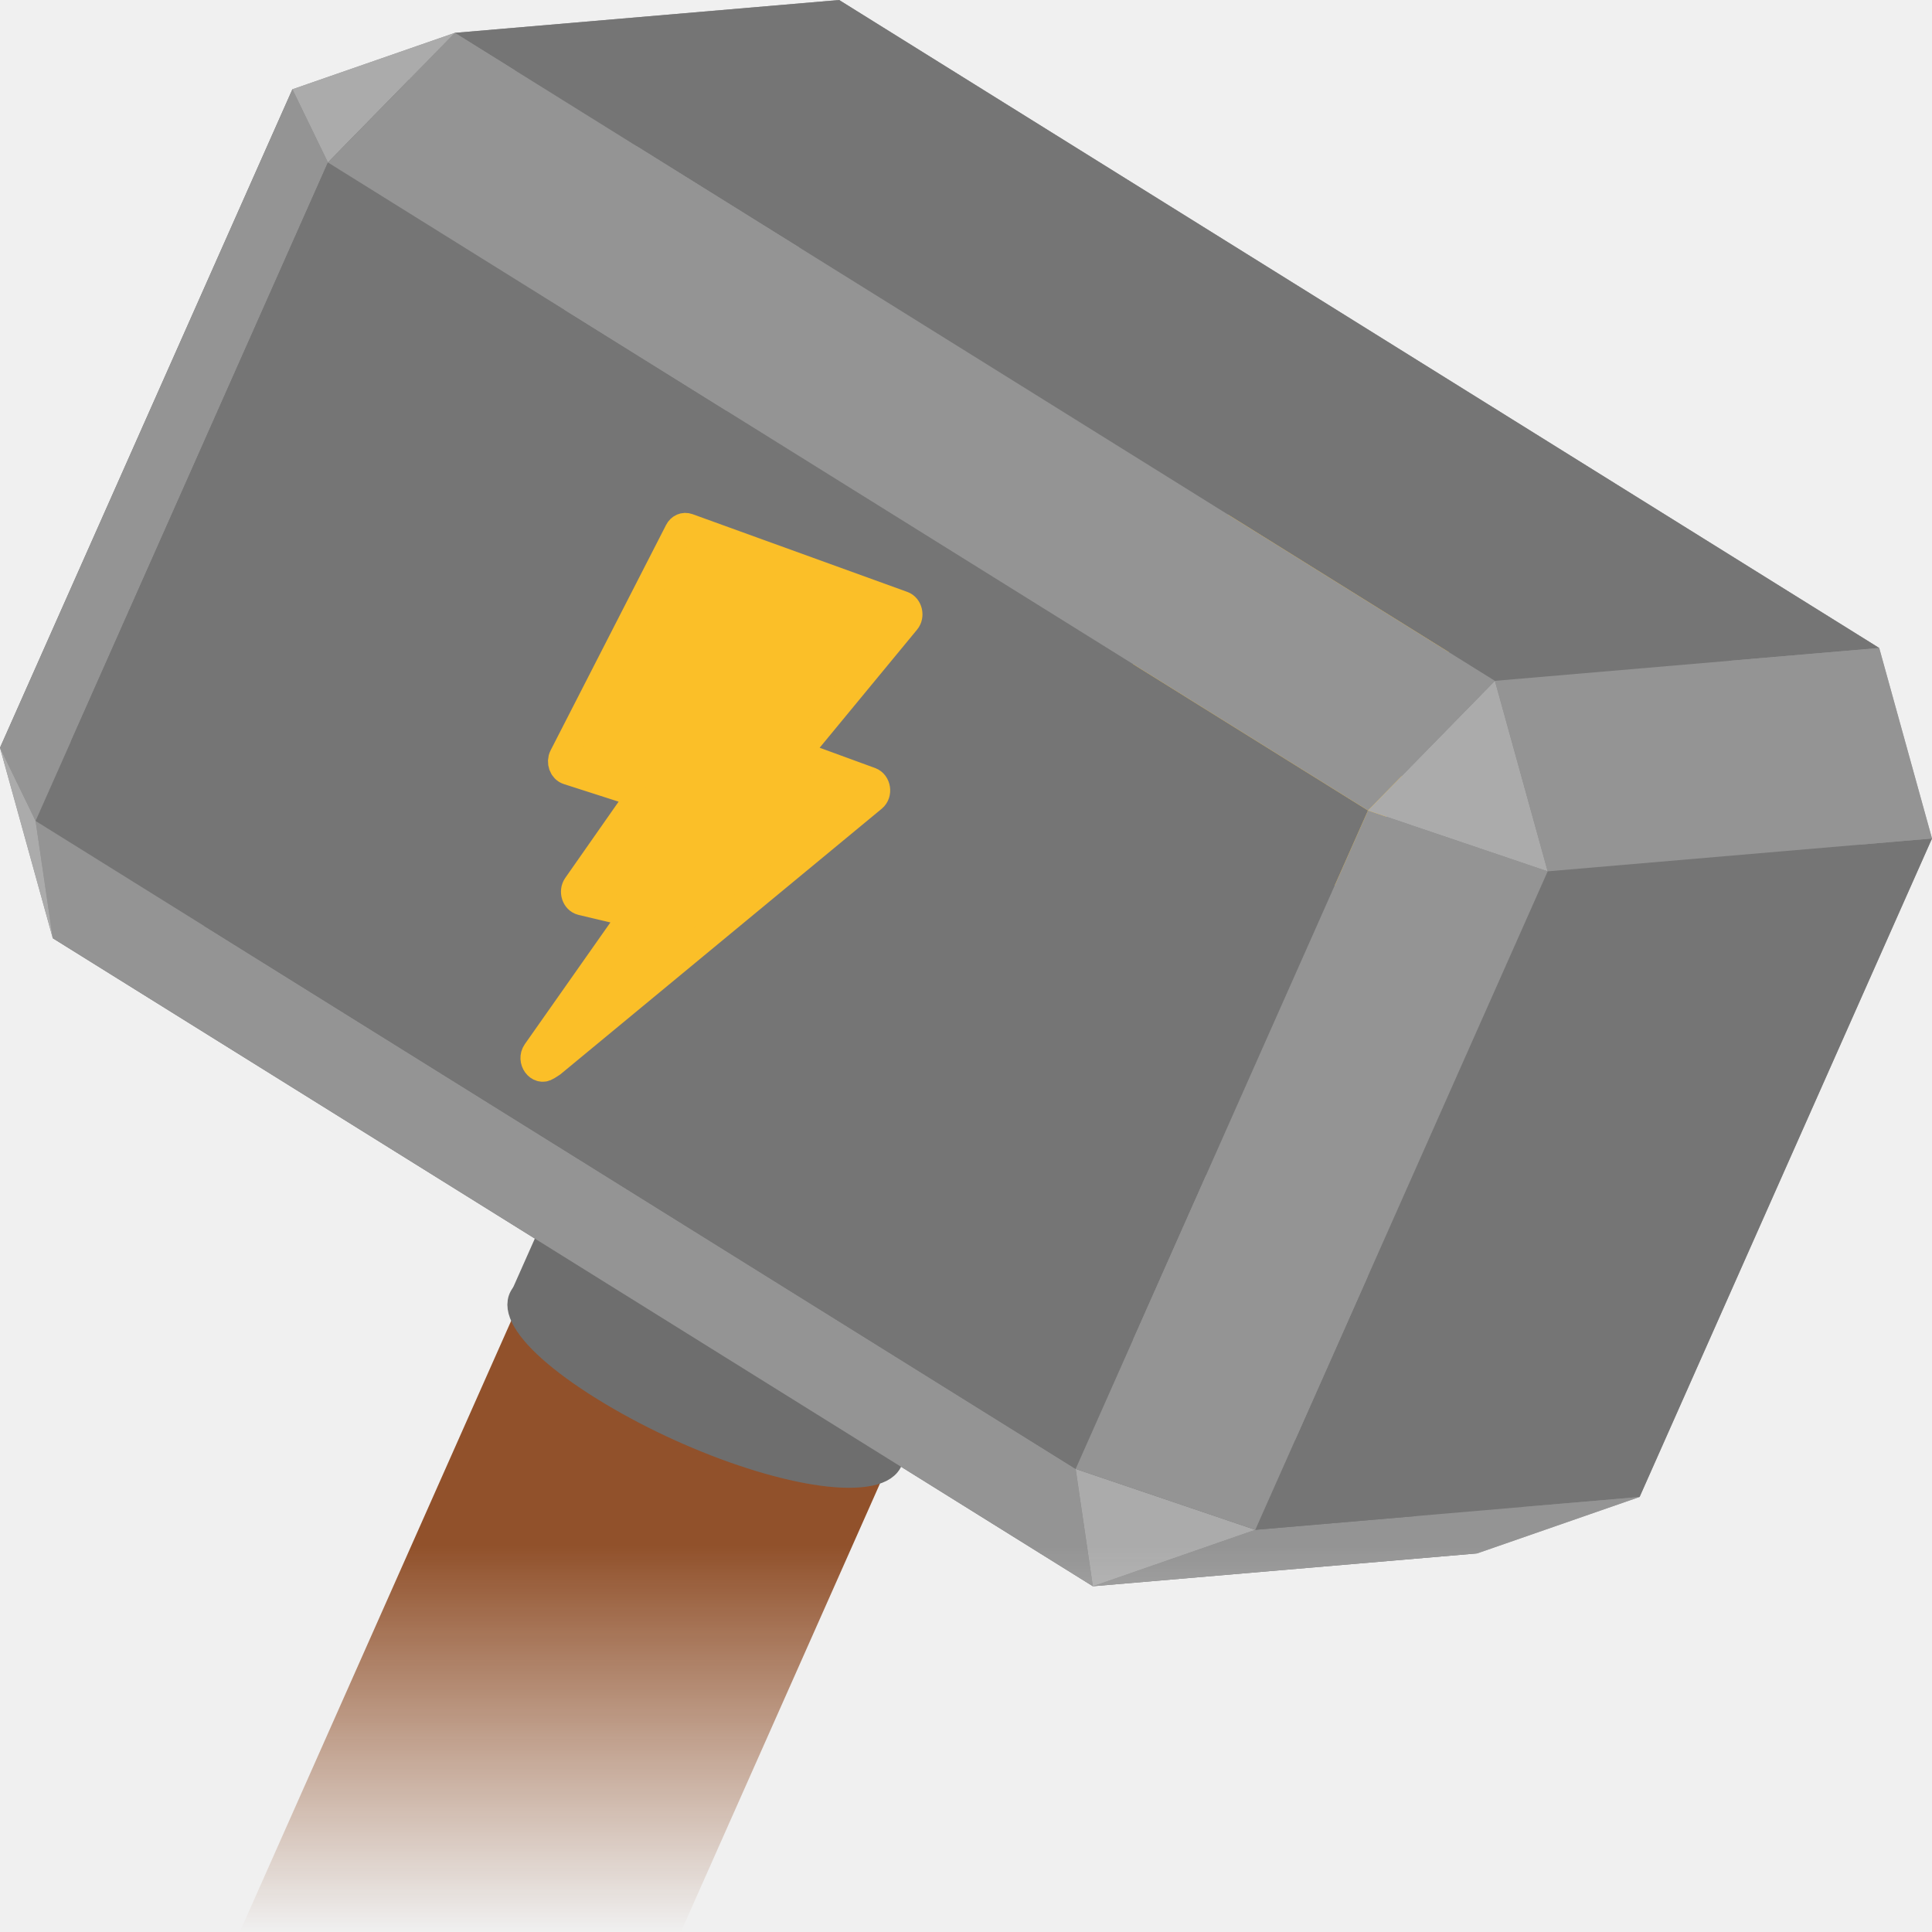
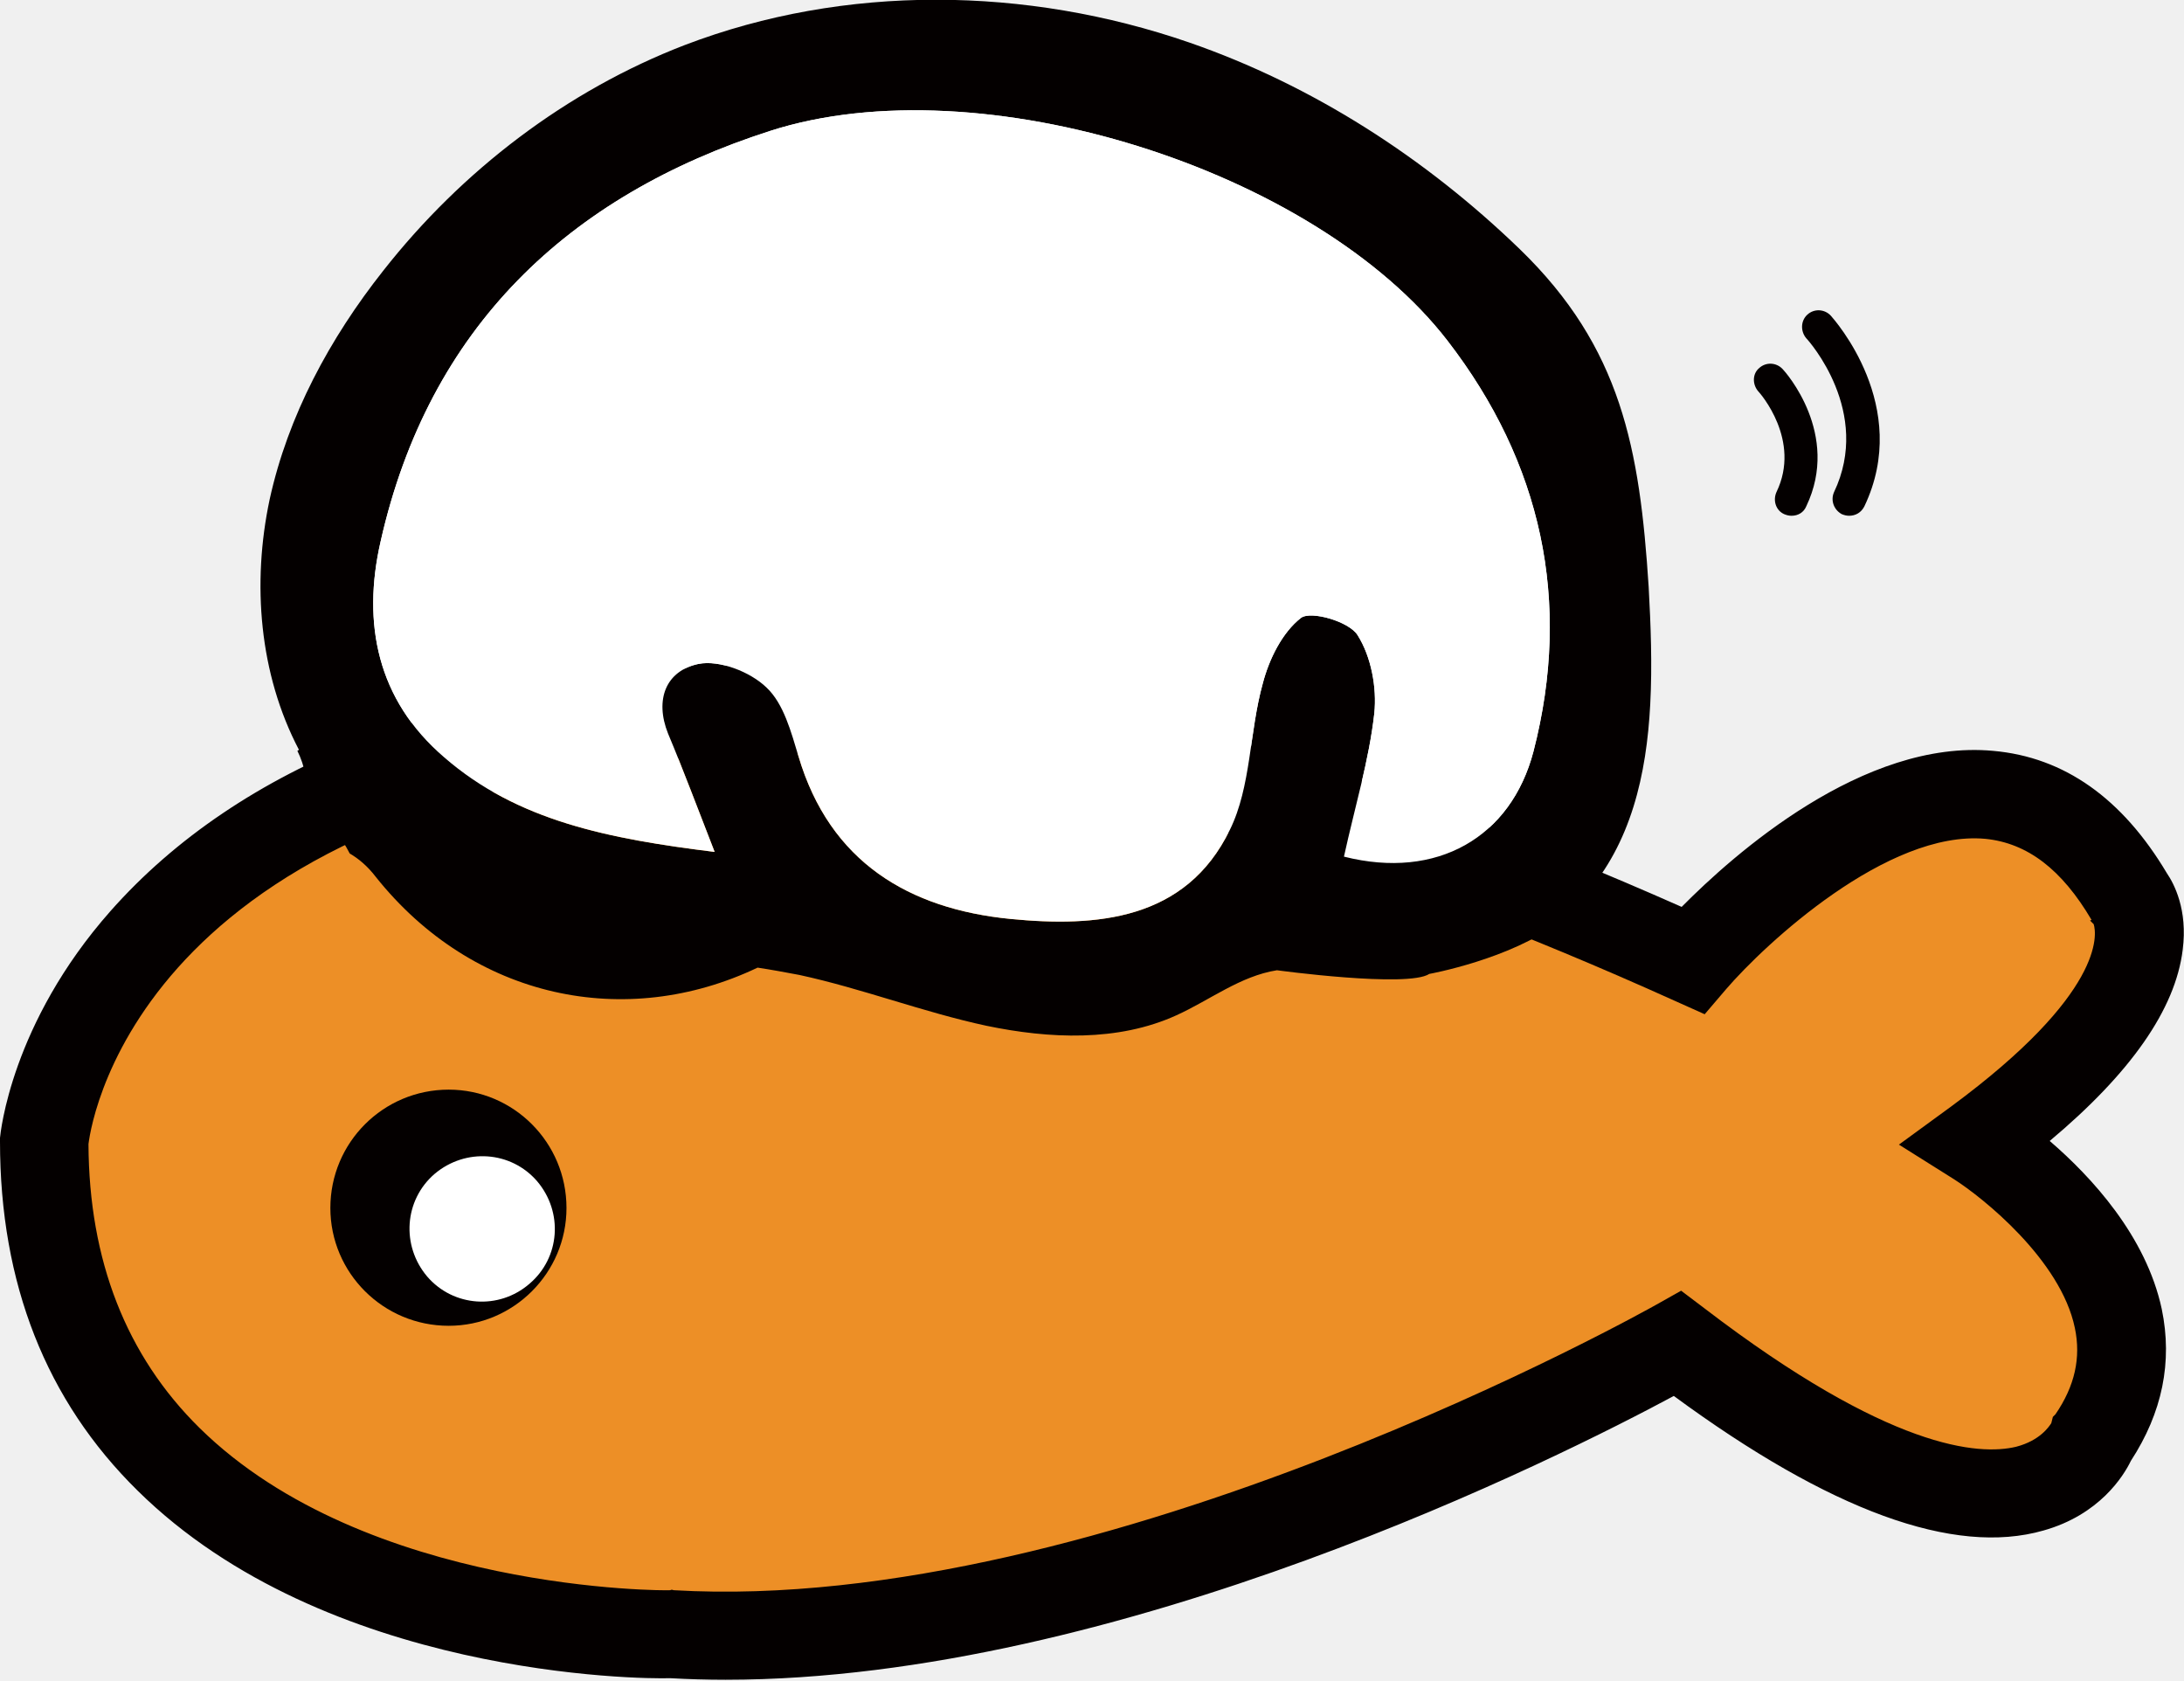
- <svg xmlns="http://www.w3.org/2000/svg" class="hammer" width="41.217" height="41.217" version="1.1" viewBox="-50 -50 41.217 41.217">
-   <defs>
-     <mask id="mask111">
-       <rect x="-19.21" y="-25.7" width="46.217" height="41.217" fill="url(#linearGradient115)" />
-     </mask>
-     <linearGradient id="linearGradient115" x1="-25.395" x2="-25.395" y1="-9.3" y2="-18.03" gradientTransform="matrix(1.0589 0 0 .94436 30.79 24.3)" gradientUnits="userSpaceOnUse">
-       <stop offset="0" />
-       <stop stop-color="#fff" offset="1" />
-     </linearGradient>
-   </defs>
-   <g transform="translate(-33.29,-24.3)" mask="url(#mask111)">
-     <g stroke-linecap="round" stroke-linejoin="round">
-       <path d="m-8.511-10.449 1.126 4.064 2.707-2.765z" fill="#ababab" />
-       <path d="m-2.273-24.496-6.238 14.047 3.833 1.299 6.238-14.048z" fill="#949494" />
-       <path d="m-2.273-24.496 3.465-1.204.368 2.502z" fill="#ababab" />
-       <path d="m17.511 4.674-2.707 2.766-22.189-13.825 2.707-2.765z" fill="#949494" />
-     </g>
-     <g stroke="#878787">
-       <path d="m-9.045 20.369-1.169 2.634" stroke-width="9.6" />
-       <path d="m-12.418 23.191c-1.85-1.153-2.326-2.132-1.086-2.238 1.239-.106 3.642.709 5.493 1.862s2.326 2.132 1.087 2.238c-1.24.106-3.643-.709-5.494-1.862" fill="#878787" stroke-linecap="round" stroke-linejoin="round" />
-       <path d="m-11.248 20.557c1.851 1.153 4.254 1.968 5.493 1.862 1.24-.106.764-1.085-1.086-2.238-1.851-1.153-4.254-1.968-5.494-1.862-1.239.106-.764 1.085 1.087 2.238" fill="#878787" stroke-linecap="round" stroke-linejoin="round" />
-     </g>
-     <g stroke-linecap="round" stroke-linejoin="round">
-       <path d="m-16.71-9.748 8.199-.701 1.126 4.064-8.199.701z" fill="#949494" />
-       <path d="m23.749-9.373-6.238 14.047-22.189-13.824 6.238-14.048z" fill="#757575" />
-       <path d="m10.271-16.073 3.751 3.534c.062.058.083.156.052.238l-1.95 5.128c-.046.121-.18.153-.268.065l-1.024-1.03c-.095-.096-.242-.048-.275.091l-.516 2.152c-.034.145-.191.19-.284.082 0 0-.606-.696-.606-.696-.094-.108-.25-.063-.285.082l-.803 3.384c-.05.212-.317.178-.336-.043l-.014-.147s.058-9.892.058-9.892c.001-.165.165-.253.277-.148l1.077 1.009c.101.095.25.034.274-.111l.597-3.587c.025-.146.174-.206.275-.111z" fill="#fbbf28" stroke="#fbbf28" stroke-width=".6" />
-     </g>
-     <g stroke="#808080">
-       <path d="m-8.362 18.833-.39.878" stroke-width="9.1" />
-       <path d="m-10.956 19.899c-1.85-1.153-2.326-2.132-1.086-2.238 1.239-.106 3.642.708 5.493 1.861s2.326 2.132 1.087 2.238c-1.24.106-3.643-.708-5.494-1.861" fill="#808080" stroke-linecap="round" stroke-linejoin="round" stroke-width=".5" />
-       <path d="m-10.566 19.021c1.851 1.153 4.254 1.967 5.494 1.861 1.239-.106.764-1.085-1.087-2.238s-4.254-1.967-5.494-1.861c-1.239.106-.764 1.085 1.087 2.238" fill="#808080" stroke-linecap="round" stroke-linejoin="round" stroke-width=".5" />
-     </g>
-     <path d="m-16.71-9.748 8.199-.701 6.238-14.047-8.199.701z" fill="#757575" stroke-linecap="round" stroke-linejoin="round" />
-     <path d="m-1.754 3.951-6.511 14.662" stroke="#91512b" stroke-width="8.6" />
-     <g stroke-linecap="round" stroke-linejoin="round">
-       <path d="m-10.468 18.801c-1.851-1.153-2.327-2.132-1.087-2.238 1.239-.106 3.643.709 5.493 1.862 1.851 1.153 2.327 2.132 1.087 2.238-1.239.106-3.643-.708-5.493-1.862" fill="#91512b" />
-       <path d="m-3.958 4.139c1.851 1.153 4.254 1.968 5.494 1.862 1.239-.106.764-1.086-1.087-2.239s-4.254-1.967-5.493-1.861c-1.24.106-.764 1.085 1.086 2.238" fill="#91512b" />
-       <path d="m1.192-25.7.368 2.502 22.189 13.825-.368-2.503z" fill="#949494" />
-       <path d="m-10.472-23.795 8.199-.701 3.465-1.204-8.199.701z" fill="#949494" />
-     </g>
-     <g stroke="#6e6e6e">
-       <path d="m-.487 1.097-1.17 2.634" stroke-width="9.1" />
-       <path d="m-3.86 3.92c-1.851-1.153-2.326-2.132-1.087-2.238s3.643.708 5.493 1.861c1.851 1.153 2.327 2.132 1.087 2.238-1.239.106-3.643-.708-5.493-1.861" fill="#6e6e6e" stroke-linecap="round" stroke-linejoin="round" stroke-width=".5" />
-       <path d="m-2.691 1.286c1.851 1.153 4.254 1.967 5.494 1.861 1.239-.106.764-1.085-1.087-2.238s-4.254-1.967-5.493-1.861c-1.24.106-.764 1.085 1.086 2.238" fill="#6e6e6e" stroke-linecap="round" stroke-linejoin="round" stroke-width=".5" />
-     </g>
-     <g stroke-linecap="round" stroke-linejoin="round">
-       <path d="m18.269 6.236-3.465 1.204 2.707-2.766z" fill="#ababab" />
-       <path d="m14.804 7.44-8.199.701-22.189-13.825 8.199-.701z" fill="#757575" />
-       <path d="m-16.71-9.748 1.126 4.064-.367-2.502z" fill="#ababab" />
-       <path d="m24.507-7.812-6.238 14.048-.758-1.562 6.238-14.047z" fill="#949494" />
-       <path d="m-10.472-23.795-6.238 14.047.759 1.562 6.237-14.048z" fill="#949494" />
-       <path d="m24.507-7.812-1.126-4.064.368 2.503z" fill="#ababab" />
-       <path d="m23.381-11.876-8.199.701-22.189-13.824 8.199-.701z" fill="#757575" />
-       <path d="m-10.472-23.795 3.465-1.204-2.707 2.765z" fill="#ababab" />
-       <path d="m18.269 6.236-8.199.701-3.465 1.204 8.199-.701z" fill="#949494" />
-       <path d="m-15.951-8.186.367 2.502 22.189 13.825-.367-2.503z" fill="#949494" />
-       <path d="m18.269 6.236-8.199.701 6.238-14.048 8.199-.701z" fill="#757575" />
-       <path d="m-9.714-22.234-6.237 14.048 22.189 13.824 6.237-14.047z" fill="#757575" />
-       <path d="m2.545-12.79-4.583-1.659c-.076-.027-.156.008-.195.085 0 0-2.463 4.808-2.463 4.808-.058.114-.005.263.107.298l1.296.416c.122.039.171.21.093.321 0 0-1.205 1.722-1.205 1.722-.081.116-.024.294.105.325l.827.196c.128.031.186.209.104.325 0 0-1.899 2.701-1.899 2.701-.118.169.056.41.22.304l.11-.07 6.849-5.661c.115-.095.083-.304-.054-.354l-1.312-.48c-.123-.045-.165-.224-.078-.331 0 0 2.157-2.615 2.157-2.615.087-.106.045-.286-.079-.331z" fill="#fbbf28" stroke="#fbbf28" stroke-width=".6" />
-       <path d="m24.507-7.812-8.199.701-1.126-4.064 8.199-.701z" fill="#949494" />
-       <path d="m15.182-11.175-2.707 2.766-22.189-13.825 2.707-2.765z" fill="#949494" />
-       <path d="m10.07 6.937-3.465 1.204-.367-2.503z" fill="#ababab" />
-       <path d="m16.308-7.111-6.238 14.048-3.832-1.299 6.237-14.047z" fill="#949494" />
-       <path d="m16.308-7.111-1.126-4.064-2.707 2.766z" fill="#ababab" />
-     </g>
-   </g>
+ <svg xmlns="http://www.w3.org/2000/svg" width="41.715" height="32.089" viewBox="0 0 41.715 32.089" fill="none">
+   <path id="path" d="M37.77 21.8C41.97 18.71 40.68 17.13 40.68 17.13C37.72 12.09 32.33 18.33 32.33 18.33C20.31 12.91 14.1 13.54 14.1 13.54C1.51 14.29 0.84 21.8 0.84 21.8C0.84 31.4 12.81 31.21 12.81 31.21C21.4 31.71 32.04 25.66 32.04 25.66C38.72 30.77 39.96 27.48 39.96 27.48C42.02 24.46 37.77 21.8 37.77 21.8Z" fill="#ED8F26" fill-opacity="1" fill-rule="nonzero" />
+   <path id="path" d="M13.86 32.08C13.5 32.08 13.15 32.07 12.8 32.05C12.24 32.07 6.23 32.02 2.63 28.47C0.88 26.75 0 24.51 0 21.8L0 21.73C0.01 21.64 0.21 19.55 2.11 17.4C4.58 14.61 8.59 13.03 14.04 12.7C14.5 12.65 20.61 12.22 32.12 17.32C33.11 16.32 35.59 14.11 38.07 14.34C39.43 14.46 40.54 15.25 41.39 16.68C41.52 16.87 41.79 17.37 41.69 18.14C41.55 19.28 40.69 20.5 39.15 21.79C39.94 22.47 40.99 23.6 41.29 25C41.5 26.01 41.3 26.98 40.7 27.9C40.56 28.19 40.1 28.93 39.03 29.23C37.32 29.72 34.95 28.85 31.97 26.66C29.85 27.8 21.39 32.08 13.86 32.08ZM12.83 30.36L12.87 30.37C21.1 30.85 31.52 24.98 31.63 24.92L32.11 24.65L32.56 24.99C36.09 27.69 37.8 27.8 38.51 27.63C38.97 27.51 39.14 27.24 39.18 27.18L39.21 27.06L39.26 27.01C39.63 26.47 39.75 25.93 39.63 25.36C39.36 24.06 37.87 22.87 37.32 22.52L36.27 21.86L37.27 21.13C40.2 18.97 40.05 17.84 39.99 17.65L39.92 17.58L39.95 17.57C39.38 16.6 38.72 16.1 37.92 16.02C36.05 15.85 33.71 18.03 32.97 18.89L32.56 19.37L31.98 19.11C20.37 13.87 14.25 14.38 14.19 14.38L14.16 14.39C2.82 15.07 1.76 21.28 1.69 21.85C1.7 24.07 2.41 25.89 3.81 27.27C7 30.41 12.75 30.38 12.8 30.37L12.83 30.36Z" fill="#040000" fill-opacity="1" fill-rule="nonzero" />
+   <path id="path" d="M31.49 11.21C31.32 8.57 30.97 6.64 29.03 4.76C27.23 3.02 25.08 1.63 22.71 0.81C19.61 -0.26 16.14 -0.31 13.08 0.86C10.82 1.73 8.82 3.26 7.32 5.17C6.3 6.46 5.5 7.94 5.15 9.54C4.81 11.14 4.95 12.87 5.71 14.32C5.7 14.33 5.69 14.33 5.68 14.34C5.75 14.48 5.8 14.63 5.83 14.78C5.84 14.81 5.86 14.83 5.87 14.86C5.95 14.97 6.02 15.08 6.09 15.19C6.27 15.52 6.42 15.86 6.62 16.19C6.64 16.23 6.66 16.26 6.68 16.3C6.85 16.4 7.02 16.54 7.18 16.75C9.04 19.08 11.95 19.68 14.47 18.48C14.74 18.52 15 18.57 15.27 18.62C16.47 18.88 17.63 19.33 18.84 19.59C20.04 19.84 21.35 19.9 22.47 19.39C23.11 19.1 23.69 18.64 24.39 18.53C24.39 18.53 26.89 18.87 27.3 18.6C27.3 18.6 28.85 18.32 29.78 17.61C29.8 17.6 29.83 17.59 29.85 17.59L29.82 17.58C30 17.44 30.16 17.28 30.27 17.1C31.15 16.11 31.45 14.8 31.52 13.45C31.56 12.7 31.53 11.94 31.49 11.21ZM29.29 14.35C28.86 15.99 27.45 16.81 25.67 16.36C25.88 15.4 26.15 14.52 26.25 13.62C26.3 13.13 26.19 12.54 25.93 12.13C25.77 11.87 25.04 11.66 24.85 11.8C24.49 12.08 24.24 12.59 24.12 13.05C23.86 13.98 23.9 15.02 23.49 15.85C22.65 17.58 20.94 17.71 19.3 17.55C17.37 17.36 15.85 16.47 15.25 14.44C15.11 13.98 14.97 13.44 14.64 13.13C14.33 12.83 13.74 12.6 13.34 12.68C12.72 12.81 12.5 13.36 12.76 14.01C13.05 14.7 13.31 15.4 13.65 16.27C11.63 16.02 9.88 15.68 8.48 14.46C7.21 13.37 6.91 11.91 7.27 10.34C8.19 6.26 10.85 3.74 14.71 2.5C18.72 1.21 25.12 3.23 27.65 6.51C29.44 8.83 30.03 11.48 29.29 14.35Z" fill="#040000" fill-opacity="1" fill-rule="nonzero" />
+   <path id="path" d="M29.29 14.35C28.86 15.99 27.45 16.81 25.67 16.36C25.88 15.4 26.15 14.52 26.25 13.62C26.3 13.13 26.19 12.54 25.93 12.13C25.77 11.87 25.04 11.66 24.85 11.8C24.49 12.08 24.24 12.59 24.12 13.05C23.86 13.98 23.9 15.02 23.49 15.85C22.65 17.58 20.94 17.71 19.3 17.55C17.37 17.36 15.85 16.47 15.25 14.44C15.11 13.98 14.97 13.44 14.64 13.13C14.33 12.83 13.74 12.6 13.34 12.68C12.72 12.81 12.5 13.36 12.76 14.01C13.05 14.7 13.31 15.4 13.65 16.27C11.63 16.02 9.88 15.68 8.48 14.46C7.21 13.37 6.91 11.91 7.27 10.34C8.19 6.26 10.85 3.74 14.71 2.5C18.72 1.21 25.12 3.23 27.65 6.51C29.44 8.83 30.03 11.48 29.29 14.35Z" fill="#FFFFFF" fill-opacity="1" fill-rule="nonzero" />
+   <path id="path" d="M10.82 23.07C10.82 24.31 9.81 25.32 8.57 25.32C7.32 25.32 6.31 24.31 6.31 23.07C6.31 21.82 7.32 20.81 8.57 20.81C9.81 20.81 10.82 21.82 10.82 23.07Z" fill="#040000" fill-opacity="1" fill-rule="nonzero" />
+   <path id="path" d="M10.26 22.56C10.76 23.15 10.7 24.02 10.11 24.52C9.53 25.02 8.66 24.96 8.16 24.38C7.66 23.79 7.72 22.92 8.3 22.42C8.89 21.92 9.76 21.98 10.26 22.56Z" fill="#FFFFFF" fill-opacity="1" fill-rule="nonzero" />
+   <path id="path" d="M34.22 9.85C34.17 9.85 34.13 9.84 34.08 9.82C33.92 9.75 33.86 9.56 33.93 9.4C34.41 8.41 33.62 7.51 33.58 7.47C33.47 7.34 33.47 7.14 33.6 7.03C33.73 6.91 33.93 6.92 34.05 7.05C34.1 7.1 35.16 8.29 34.5 9.67C34.45 9.79 34.34 9.85 34.22 9.85Z" fill="#040000" fill-opacity="1" fill-rule="nonzero" />
+   <path id="path" d="M35.32 9.85C35.27 9.85 35.23 9.84 35.18 9.82C35.03 9.74 34.96 9.56 35.03 9.4C35.76 7.87 34.55 6.51 34.5 6.46C34.39 6.33 34.39 6.13 34.52 6.01C34.65 5.89 34.85 5.9 34.97 6.03C35.03 6.1 36.52 7.76 35.61 9.67C35.55 9.79 35.44 9.85 35.32 9.85Z" fill="#040000" fill-opacity="1" fill-rule="nonzero" />
</svg>
